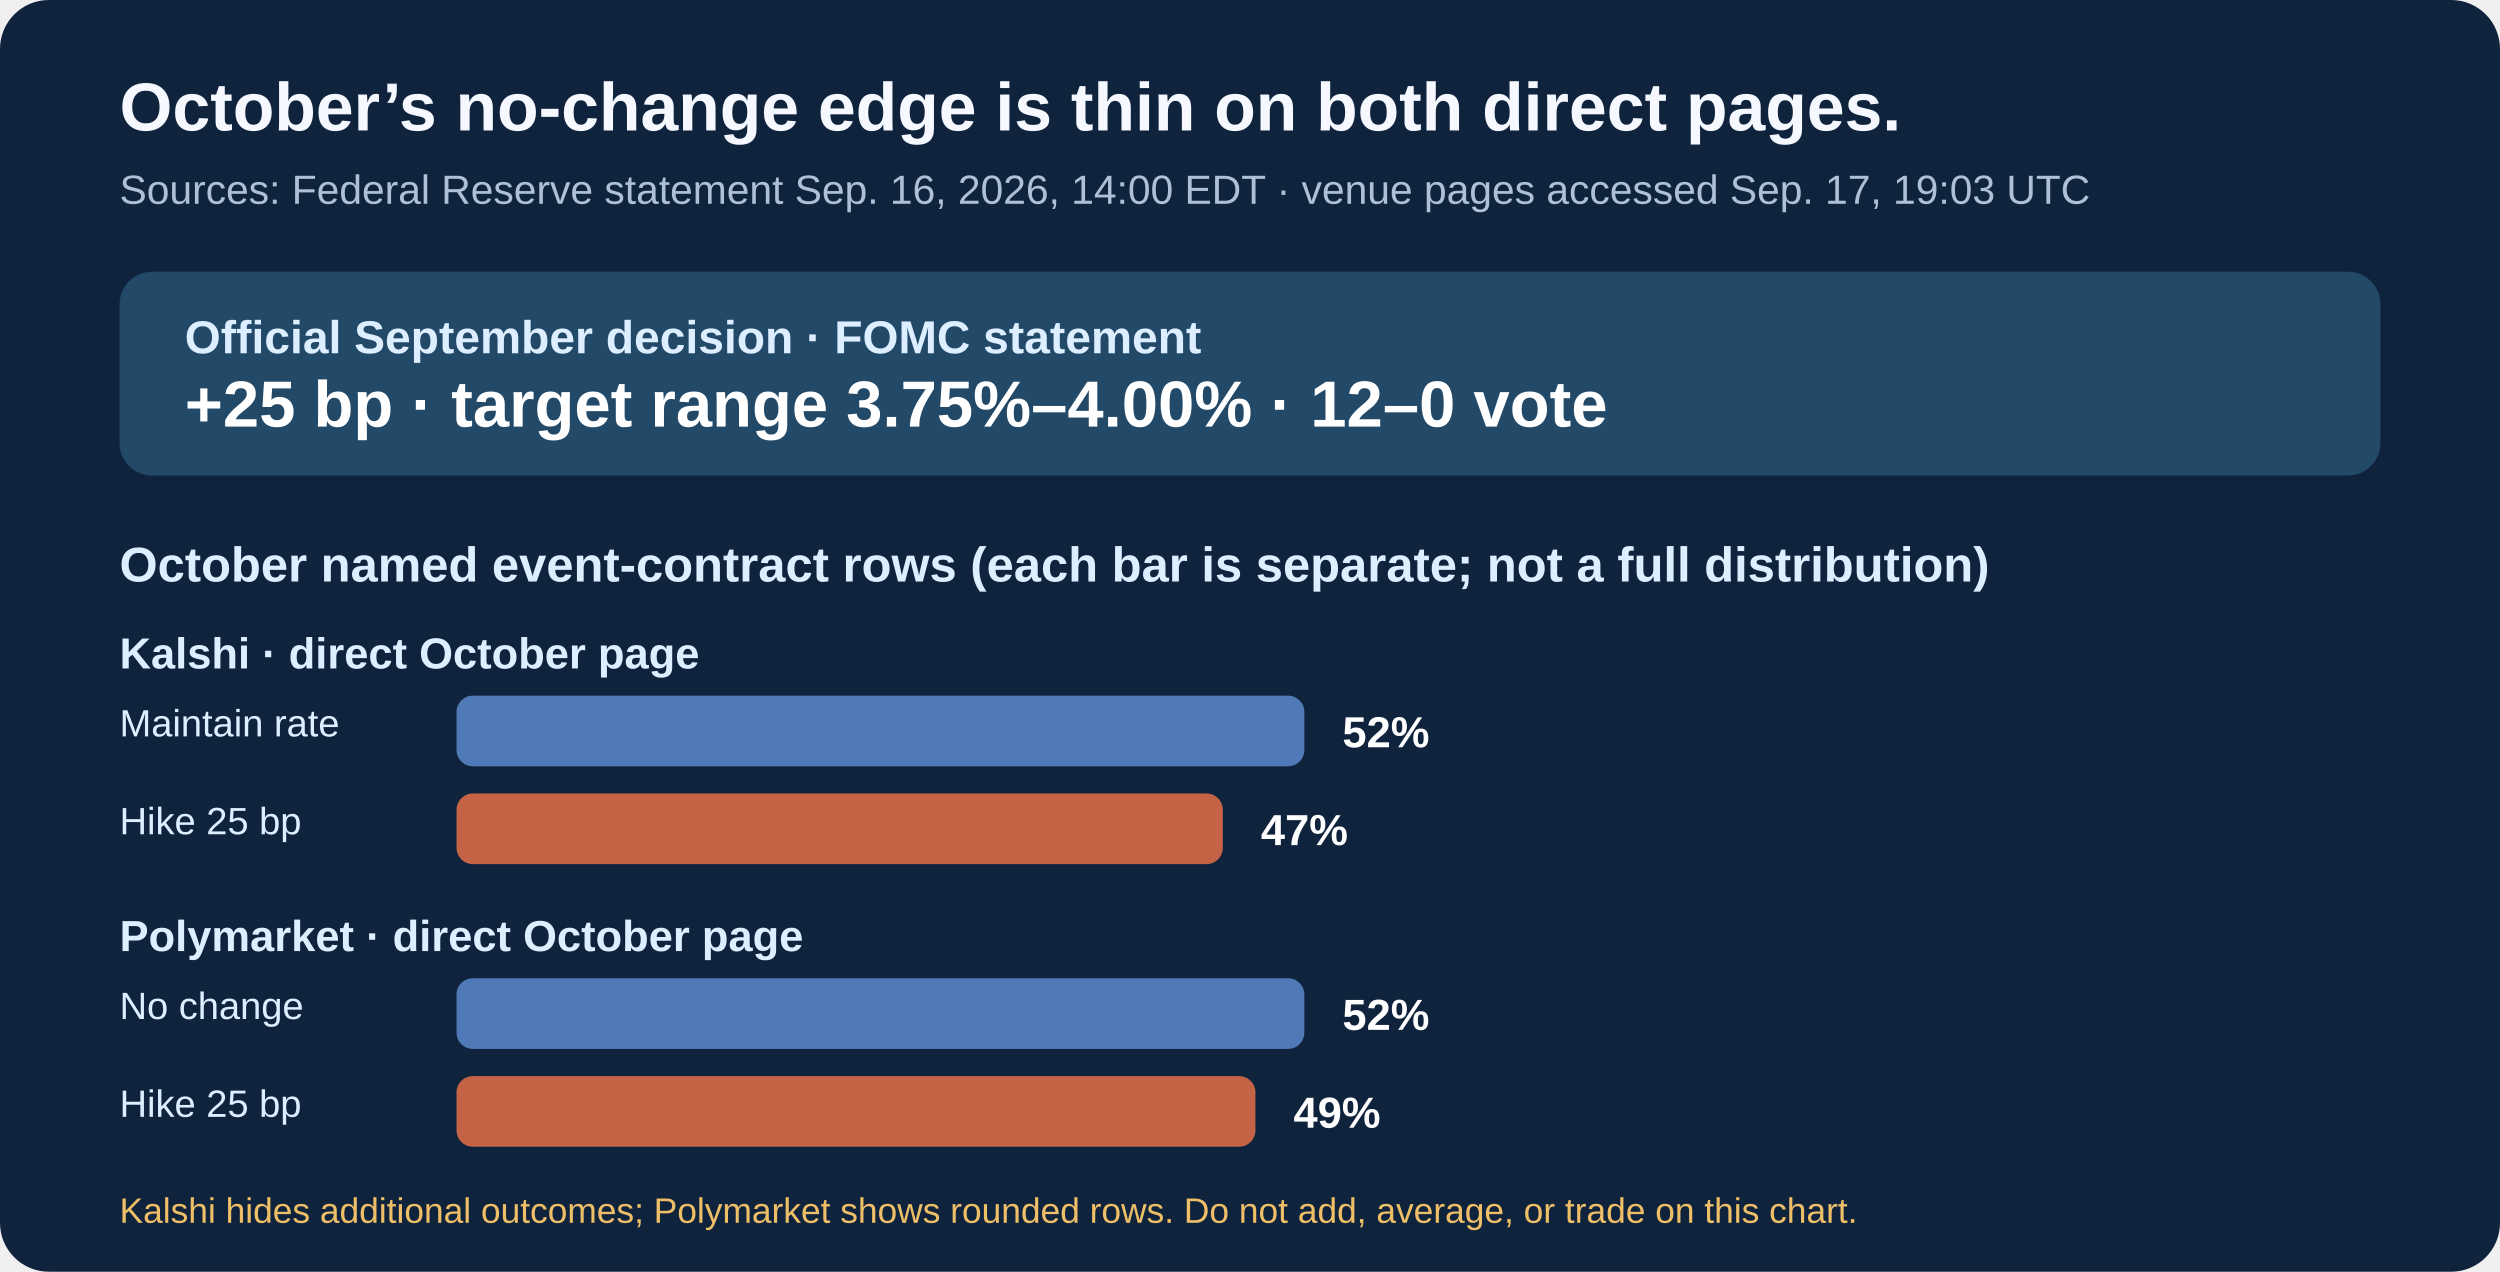
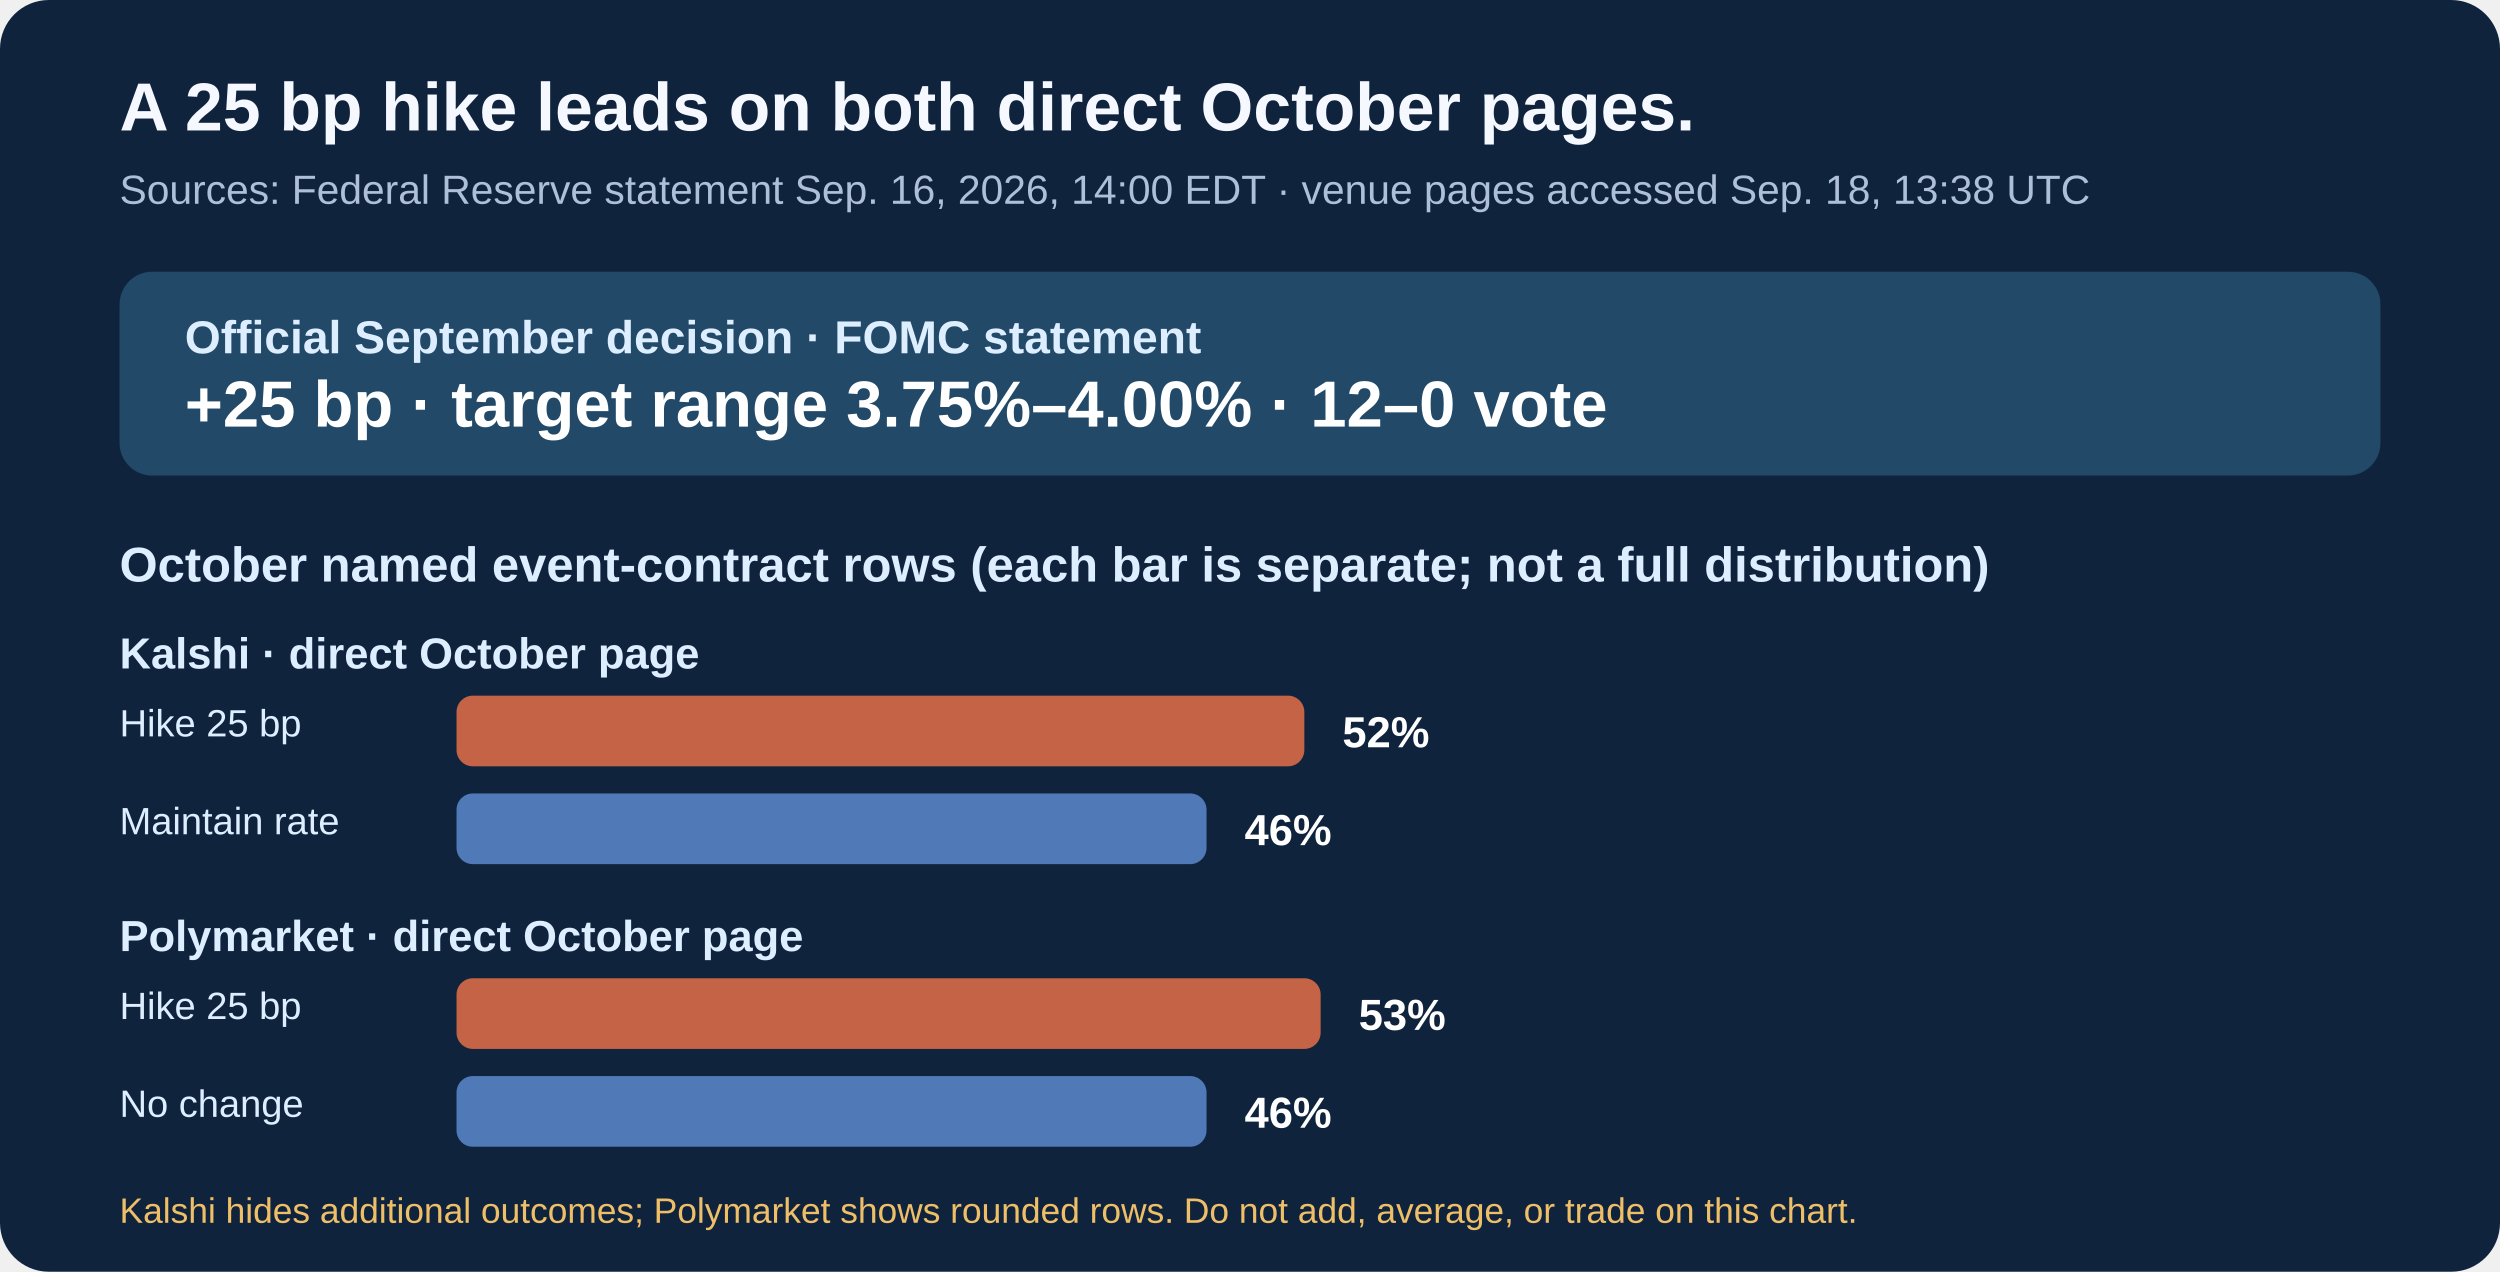
<svg xmlns="http://www.w3.org/2000/svg" width="920" height="468" viewBox="0 0 920 468" role="img" aria-labelledby="title desc">
  <rect width="920" height="468" rx="18" fill="#10233d" />
-   <text x="44" y="48" fill="#f5f8ff" font-family="Arial, sans-serif" font-size="25" font-weight="700">October’s no-change edge is thin on both direct pages.</text>
-   <text x="44" y="75" fill="#aec0d7" font-family="Arial, sans-serif" font-size="15">Sources: Federal Reserve statement Sep. 16, 2026, 14:00 EDT · venue pages accessed Sep. 17, 19:03 UTC</text>
+   <text x="44" y="48" fill="#f5f8ff" font-family="Arial, sans-serif" font-size="25" font-weight="700">A 25 bp hike leads on both direct October pages.</text>
+   <text x="44" y="75" fill="#aec0d7" font-family="Arial, sans-serif" font-size="15">Sources: Federal Reserve statement Sep. 16, 2026, 14:00 EDT · venue pages accessed Sep. 18, 13:38 UTC</text>
  <rect x="44" y="100" width="832" height="75" rx="12" fill="#224968" />
  <text x="68" y="130" fill="#dceeff" font-family="Arial, sans-serif" font-size="17" font-weight="700">Official September decision · FOMC statement</text>
  <text x="68" y="157" fill="#ffffff" font-family="Arial, sans-serif" font-size="24" font-weight="700">+25 bp · target range 3.75%–4.00% · 12–0 vote</text>
  <text x="44" y="214" fill="#dceeff" font-family="Arial, sans-serif" font-size="18" font-weight="700">October named event-contract rows (each bar is separate; not a full distribution)</text>
  <text x="44" y="246" fill="#dceeff" font-family="Arial, sans-serif" font-size="16" font-weight="700">Kalshi · direct October page</text>
-   <text x="44" y="271" fill="#dceeff" font-family="Arial, sans-serif" font-size="14">Maintain rate</text>
-   <rect x="168" y="256" width="312" height="26" rx="6" fill="#507ab7" />
+   <text x="44" y="271" fill="#dceeff" font-family="Arial, sans-serif" font-size="14">Hike 25 bp</text>
+   <rect x="168" y="256" width="312" height="26" rx="6" fill="#c46345" />
  <text x="494" y="275" fill="#fff" font-family="Arial, sans-serif" font-size="16" font-weight="700">52%</text>
-   <text x="44" y="307" fill="#dceeff" font-family="Arial, sans-serif" font-size="14">Hike 25 bp</text>
-   <rect x="168" y="292" width="282" height="26" rx="6" fill="#c46345" />
-   <text x="464" y="311" fill="#fff" font-family="Arial, sans-serif" font-size="16" font-weight="700">47%</text>
+   <text x="44" y="307" fill="#dceeff" font-family="Arial, sans-serif" font-size="14">Maintain rate</text>
+   <rect x="168" y="292" width="276" height="26" rx="6" fill="#507ab7" />
+   <text x="458" y="311" fill="#fff" font-family="Arial, sans-serif" font-size="16" font-weight="700">46%</text>
  <text x="44" y="350" fill="#dceeff" font-family="Arial, sans-serif" font-size="16" font-weight="700">Polymarket · direct October page</text>
-   <text x="44" y="375" fill="#dceeff" font-family="Arial, sans-serif" font-size="14">No change</text>
-   <rect x="168" y="360" width="312" height="26" rx="6" fill="#507ab7" />
-   <text x="494" y="379" fill="#fff" font-family="Arial, sans-serif" font-size="16" font-weight="700">52%</text>
-   <text x="44" y="411" fill="#dceeff" font-family="Arial, sans-serif" font-size="14">Hike 25 bp</text>
-   <rect x="168" y="396" width="294" height="26" rx="6" fill="#c46345" />
-   <text x="476" y="415" fill="#fff" font-family="Arial, sans-serif" font-size="16" font-weight="700">49%</text>
+   <text x="44" y="375" fill="#dceeff" font-family="Arial, sans-serif" font-size="14">Hike 25 bp</text>
+   <rect x="168" y="360" width="318" height="26" rx="6" fill="#c46345" />
+   <text x="500" y="379" fill="#fff" font-family="Arial, sans-serif" font-size="16" font-weight="700">53%</text>
+   <text x="44" y="411" fill="#dceeff" font-family="Arial, sans-serif" font-size="14">No change</text>
+   <rect x="168" y="396" width="276" height="26" rx="6" fill="#507ab7" />
+   <text x="458" y="415" fill="#fff" font-family="Arial, sans-serif" font-size="16" font-weight="700">46%</text>
  <text x="44" y="450" fill="#efbf68" font-family="Arial, sans-serif" font-size="13">Kalshi hides additional outcomes; Polymarket shows rounded rows. Do not add, average, or trade on this chart.</text>
</svg>
